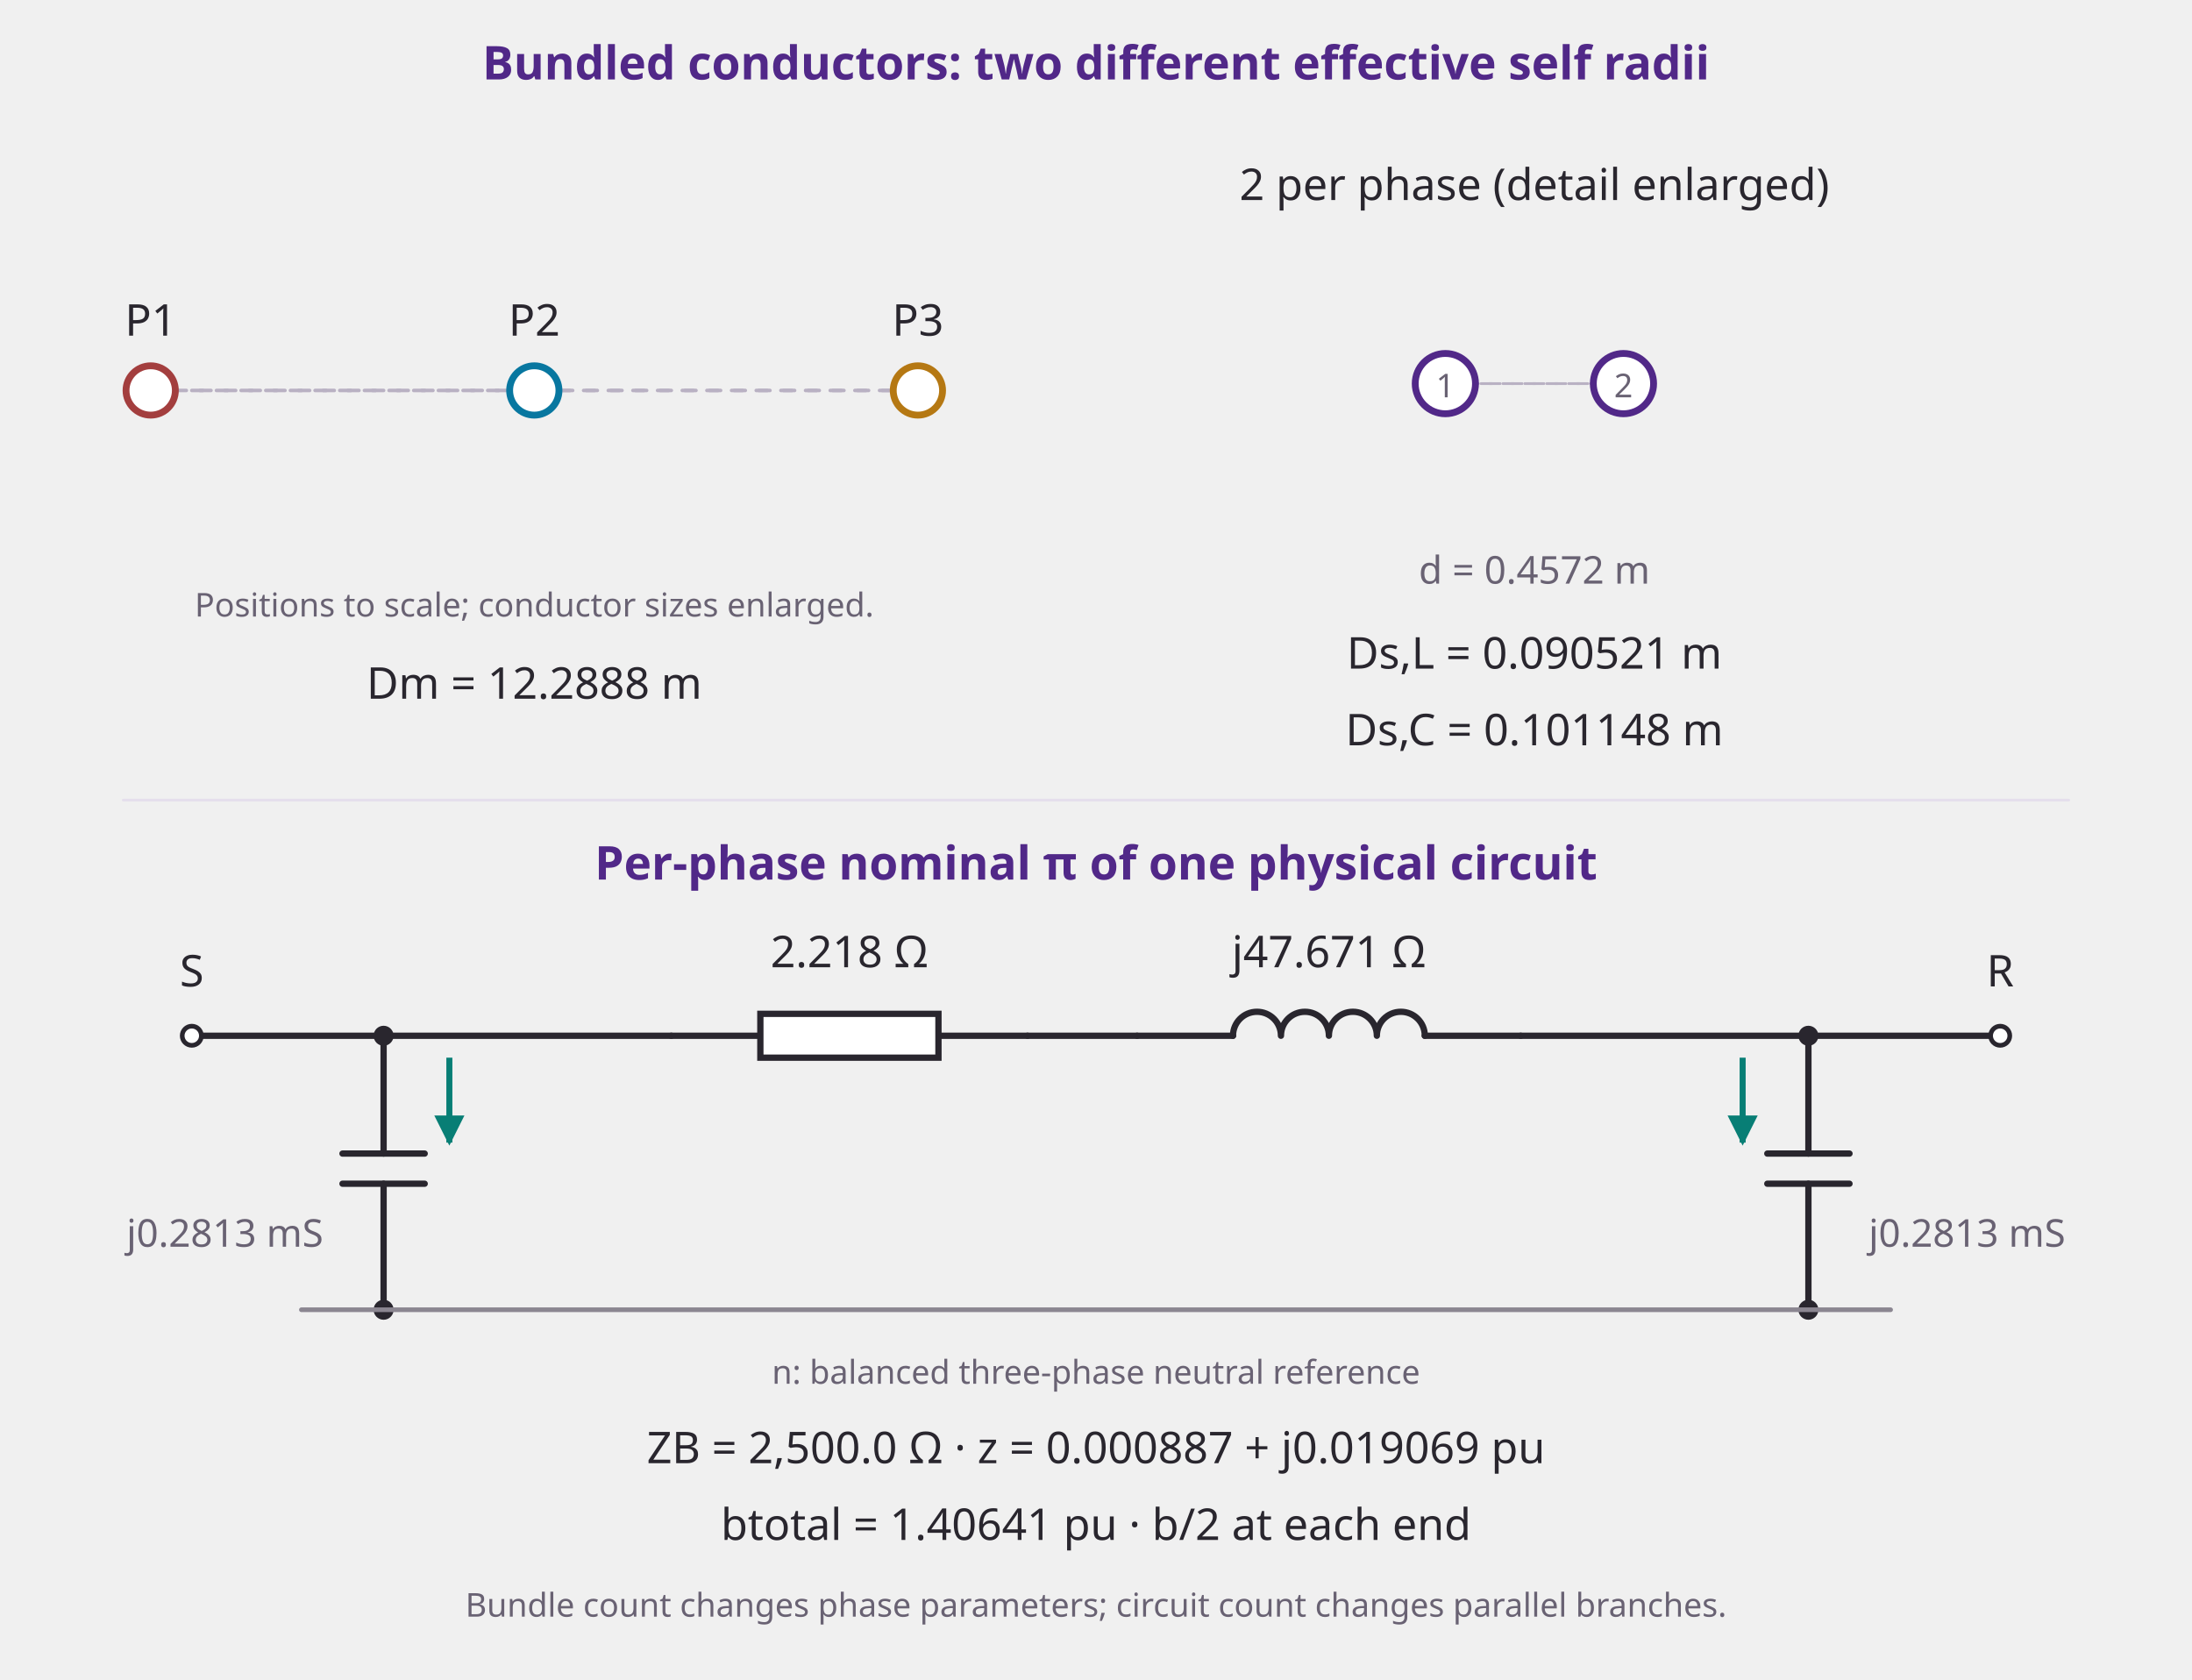
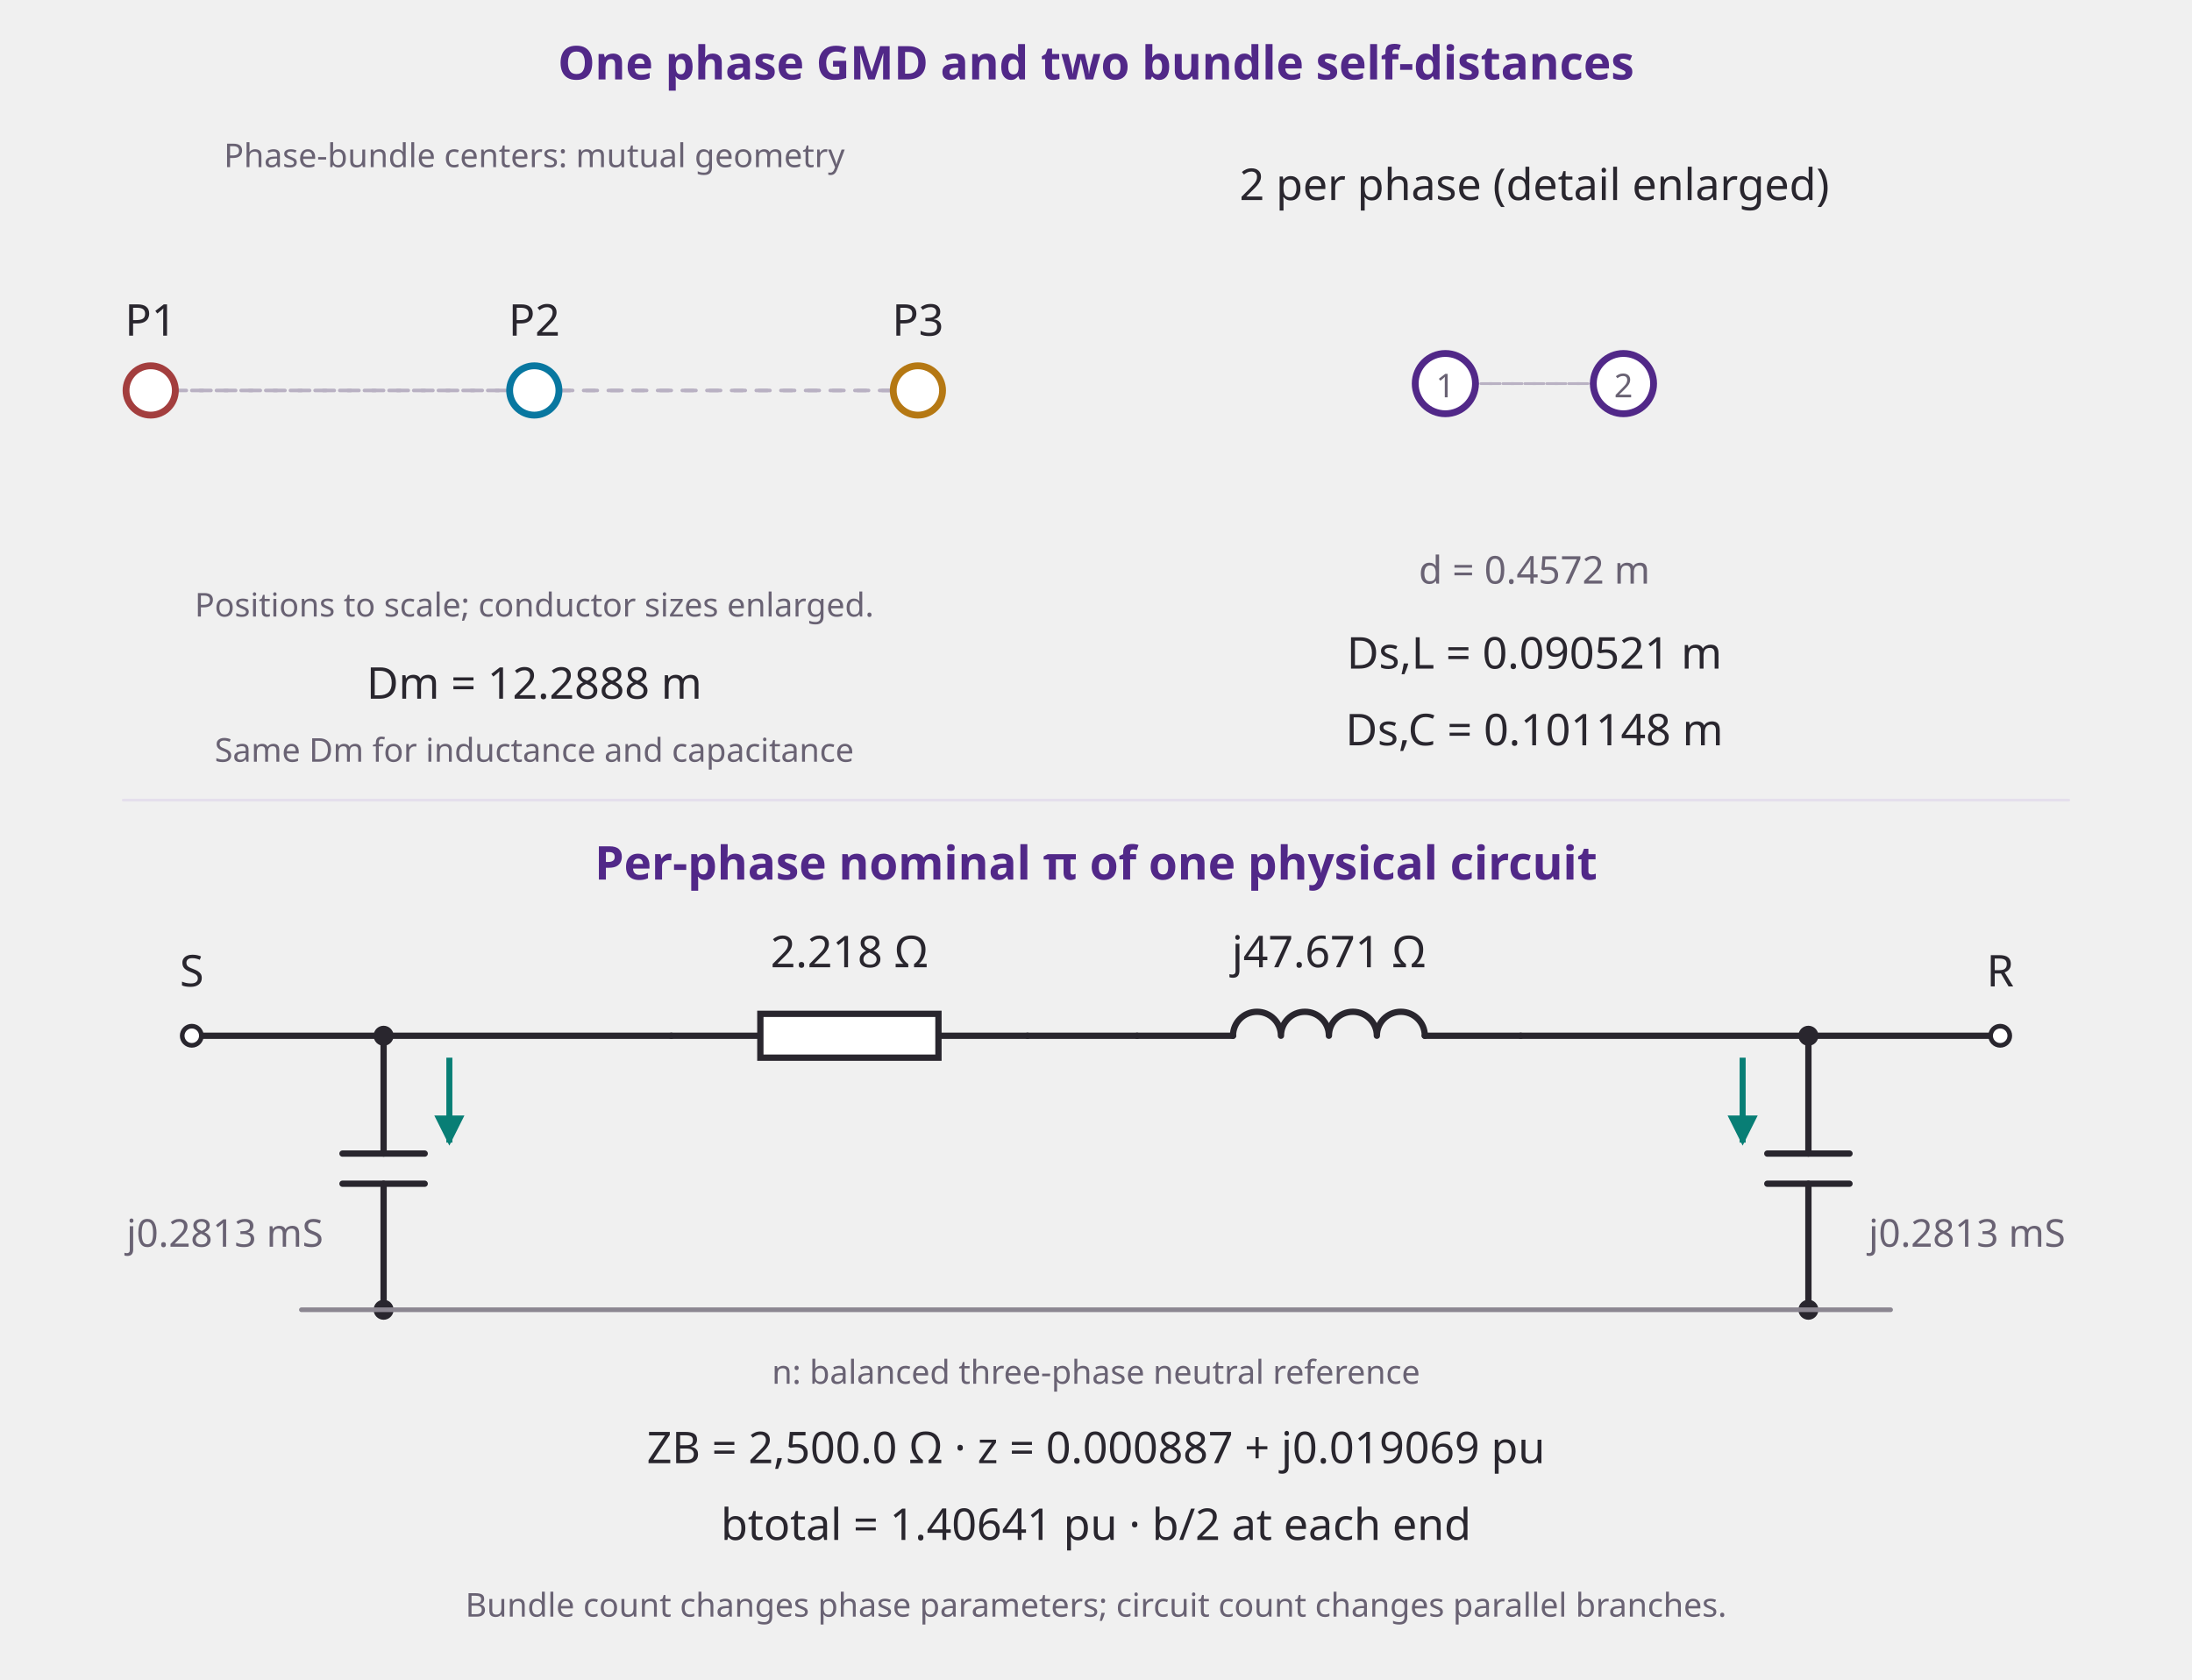
<svg xmlns="http://www.w3.org/2000/svg" viewBox="0 0 800 613" role="img">
  <style>.ed-wire{fill:none;stroke:#29262e;stroke-width:2.3;stroke-linecap:round;stroke-linejoin:round}.ed-axis{fill:none;stroke:#b9b1c3;stroke-width:1}.ed-text{font:14px system-ui,sans-serif;fill:#696273}.ed-label{font:16px system-ui,sans-serif;fill:#29262e}.ed-heading{font:600 17px system-ui,sans-serif;fill:#512888}.ed-math{font:italic 21px Georgia,"Times New Roman",serif;fill:#29262e}.ed-small{font:12px system-ui,sans-serif;fill:#696273}.ed-core{stroke:#8b8691;stroke-width:1.4;fill:none}.stage-circuit-wire{fill:none;stroke:#29262e;stroke-width:2.4;stroke-linecap:round;stroke-linejoin:round}.stage-circuit-core{fill:none;stroke:#8b8691;stroke-width:1.4}.stage-circuit-symbol{font:italic 22px Georgia,"Times New Roman",serif;fill:#29262e}.stage-circuit-value{font:14px system-ui,sans-serif;fill:#5a5363}.stage-circuit-heading{font:600 16px system-ui,sans-serif;fill:#512888}</style>
  <defs>
    <marker id="ed-line-bundles-purple" viewBox="0 0 10 10" refX="9" refY="5" markerWidth="5" markerHeight="5" orient="auto">
      <path d="M0 0L10 5L0 10Z" fill="#512888" />
    </marker>
    <marker id="ed-line-bundles-red" viewBox="0 0 10 10" refX="9" refY="5" markerWidth="5" markerHeight="5" orient="auto">
      <path d="M0 0L10 5L0 10Z" fill="#a33e3e" />
    </marker>
    <marker id="ed-line-bundles-blue" viewBox="0 0 10 10" refX="9" refY="5" markerWidth="5" markerHeight="5" orient="auto">
      <path d="M0 0L10 5L0 10Z" fill="#0877a0" />
    </marker>
    <marker id="ed-line-bundles-gold" viewBox="0 0 10 10" refX="9" refY="5" markerWidth="5" markerHeight="5" orient="auto">
      <path d="M0 0L10 5L0 10Z" fill="#b57813" />
    </marker>
    <marker id="ed-line-bundles-teal" viewBox="0 0 10 10" refX="9" refY="5" markerWidth="5" markerHeight="5" orient="auto">
      <path d="M0 0L10 5L0 10Z" fill="#087e75" />
    </marker>
  </defs>
-   <text x="400" y="29" text-anchor="middle" class="ed-heading">Bundled conductors: two different effective self radii</text>
+   <text x="400" y="29" text-anchor="middle" class="ed-heading">One phase GMD and two bundle self-distances</text>
  <path d="M55 142.5L195 142.5" fill="none" stroke="#b9b1c3" stroke-width="1.3" stroke-dasharray="4 5" stroke-linecap="round" stroke-linejoin="round" />
  <path d="M195 142.5L335 142.5" fill="none" stroke="#b9b1c3" stroke-width="1.3" stroke-dasharray="4 5" stroke-linecap="round" stroke-linejoin="round" />
  <path d="M335 142.5L55 142.5" fill="none" stroke="#b9b1c3" stroke-width="1.3" stroke-dasharray="4 5" stroke-linecap="round" stroke-linejoin="round" />
  <circle cx="55" cy="142.5" r="9" fill="#fff" stroke="#a33e3e" stroke-width="2.5" />
  <text x="55" y="122.5" text-anchor="middle" class="ed-label">P1</text>
  <circle cx="195" cy="142.5" r="9" fill="#fff" stroke="#0877a0" stroke-width="2.5" />
  <text x="195" y="122.5" text-anchor="middle" class="ed-label">P2</text>
  <circle cx="335" cy="142.5" r="9" fill="#fff" stroke="#b57813" stroke-width="2.5" />
  <text x="335" y="122.5" text-anchor="middle" class="ed-label">P3</text>
  <text x="195" y="225" text-anchor="middle" class="ed-small">Positions to scale; conductor sizes enlarged.</text>
+   <text x="195" y="61" text-anchor="middle" class="ed-small">Phase-bundle centers: mutual geometry</text>
  <text x="195" y="255" text-anchor="middle" class="ed-label">Dm = 12.2888 m</text>
+   <text x="195" y="278" text-anchor="middle" class="ed-small">Same Dm for inductance and capacitance</text>
  <path d="M527.5 140L592.5 140" fill="none" stroke="#b9b1c3" stroke-width="1" stroke-dasharray="4 4" stroke-linecap="round" stroke-linejoin="round" />
  <path d="M592.5 140L527.5 140" fill="none" stroke="#b9b1c3" stroke-width="1" stroke-dasharray="4 4" stroke-linecap="round" stroke-linejoin="round" />
  <circle cx="527.5" cy="140" r="11" fill="#fff" stroke="#512888" stroke-width="2.5" />
  <text x="527.5" y="145" text-anchor="middle" class="ed-small">1</text>
  <circle cx="592.5" cy="140" r="11" fill="#fff" stroke="#512888" stroke-width="2.5" />
  <text x="592.5" y="145" text-anchor="middle" class="ed-small">2</text>
  <text x="560" y="73" text-anchor="middle" class="ed-label">2 per phase (detail enlarged)</text>
  <text x="560" y="213" text-anchor="middle" class="ed-text">d = 0.4572 m</text>
  <text x="560" y="244" text-anchor="middle" class="ed-label">Ds,L = 0.090521 m</text>
  <text x="560" y="272" text-anchor="middle" class="ed-label">Ds,C = 0.101148 m</text>
  <path d="M45 292L755 292" fill="none" stroke="#e5dfec" stroke-width="1" stroke-linecap="round" stroke-linejoin="round" />
  <text x="400" y="321" text-anchor="middle" class="ed-heading">Per-phase nominal π of one physical circuit</text>
  <path d="M70 378L245 378" fill="none" stroke="#29262e" stroke-width="2.3" stroke-linecap="round" stroke-linejoin="round" />
  <path d="M555 378L730 378" fill="none" stroke="#29262e" stroke-width="2.3" stroke-linecap="round" stroke-linejoin="round" />
  <circle cx="70" cy="378" r="3.5" fill="#fff" stroke="#29262e" stroke-width="1.7" />
  <circle cx="730" cy="378" r="3.5" fill="#fff" stroke="#29262e" stroke-width="1.7" />
  <circle cx="140" cy="378" r="2.8" fill="#29262e" stroke="#29262e" stroke-width="1.7" />
  <circle cx="660" cy="378" r="2.8" fill="#29262e" stroke="#29262e" stroke-width="1.7" />
  <g transform="translate(245 378) rotate(0)">
    <path d="M0 0L32.5 0" fill="none" stroke="#29262e" stroke-width="2.3" stroke-linecap="round" stroke-linejoin="round" />
    <path d="M97.5 0L130 0" fill="none" stroke="#29262e" stroke-width="2.3" stroke-linecap="round" stroke-linejoin="round" />
    <rect x="32.5" y="-8" width="65" height="16" fill="#fff" stroke="#29262e" stroke-width="2.3" />
  </g>
  <path d="M375 378L415 378" fill="none" stroke="#29262e" stroke-width="2.3" stroke-linecap="round" stroke-linejoin="round" />
  <g transform="translate(415 378) rotate(0)">
    <path d="M0 0L35 0" fill="none" stroke="#29262e" stroke-width="2.3" stroke-linecap="round" stroke-linejoin="round" />
    <path d="M105 0L140 0" fill="none" stroke="#29262e" stroke-width="2.3" stroke-linecap="round" stroke-linejoin="round" />
    <path d="M35 0a8.75 8.75 0 0 1 17.5 0a8.75 8.75 0 0 1 17.5 0a8.75 8.75 0 0 1 17.5 0a8.75 8.75 0 0 1 17.5 0" fill="none" stroke="#29262e" stroke-width="2.3" stroke-linecap="round" stroke-linejoin="round" />
  </g>
  <path d="M140 378L140 421" fill="none" stroke="#29262e" stroke-width="2.3" stroke-linecap="round" stroke-linejoin="round" />
  <path d="M125 421L155 421" fill="none" stroke="#29262e" stroke-width="2.3" stroke-linecap="round" stroke-linejoin="round" />
  <path d="M125 432L155 432" fill="none" stroke="#29262e" stroke-width="2.3" stroke-linecap="round" stroke-linejoin="round" />
  <path d="M140 432L140 478" fill="none" stroke="#29262e" stroke-width="2.3" stroke-linecap="round" stroke-linejoin="round" />
  <circle cx="140" cy="478" r="2.8" fill="#29262e" stroke="#29262e" stroke-width="1.7" />
  <path d="M660 378L660 421" fill="none" stroke="#29262e" stroke-width="2.3" stroke-linecap="round" stroke-linejoin="round" />
  <path d="M645 421L675 421" fill="none" stroke="#29262e" stroke-width="2.3" stroke-linecap="round" stroke-linejoin="round" />
  <path d="M645 432L675 432" fill="none" stroke="#29262e" stroke-width="2.3" stroke-linecap="round" stroke-linejoin="round" />
  <path d="M660 432L660 478" fill="none" stroke="#29262e" stroke-width="2.3" stroke-linecap="round" stroke-linejoin="round" />
  <circle cx="660" cy="478" r="2.8" fill="#29262e" stroke="#29262e" stroke-width="1.7" />
  <path d="M110 478L690 478" fill="none" stroke="#8b8691" stroke-width="1.7" stroke-linecap="round" stroke-linejoin="round" />
  <text x="70" y="360" text-anchor="middle" class="ed-label">S</text>
  <text x="730" y="360" text-anchor="middle" class="ed-label">R</text>
  <text x="310" y="353" text-anchor="middle" class="ed-label">2.218 Ω</text>
  <text x="485" y="353" text-anchor="middle" class="ed-label">j47.671 Ω</text>
  <text x="118" y="455" text-anchor="end" class="ed-text">j0.2813 mS</text>
  <text x="682" y="455" text-anchor="start" class="ed-text">j0.2813 mS</text>
  <path d="M164 386L164 417" fill="none" stroke="#087e75" stroke-width="2.2" marker-end="url(#ed-line-bundles-teal)" />
  <path d="M636 386L636 417" fill="none" stroke="#087e75" stroke-width="2.2" marker-end="url(#ed-line-bundles-teal)" />
  <text x="400" y="505" text-anchor="middle" class="ed-small">n: balanced three-phase neutral reference</text>
  <text x="400" y="534" text-anchor="middle" class="ed-label">ZB = 2,500.0 Ω · z = 0.000887 + j0.019069 pu</text>
  <text x="400" y="562" text-anchor="middle" class="ed-label">btotal = 1.40641 pu · b/2 at each end</text>
  <text x="400" y="590" text-anchor="middle" class="ed-small">Bundle count changes phase parameters; circuit count changes parallel branches.</text>
</svg>
